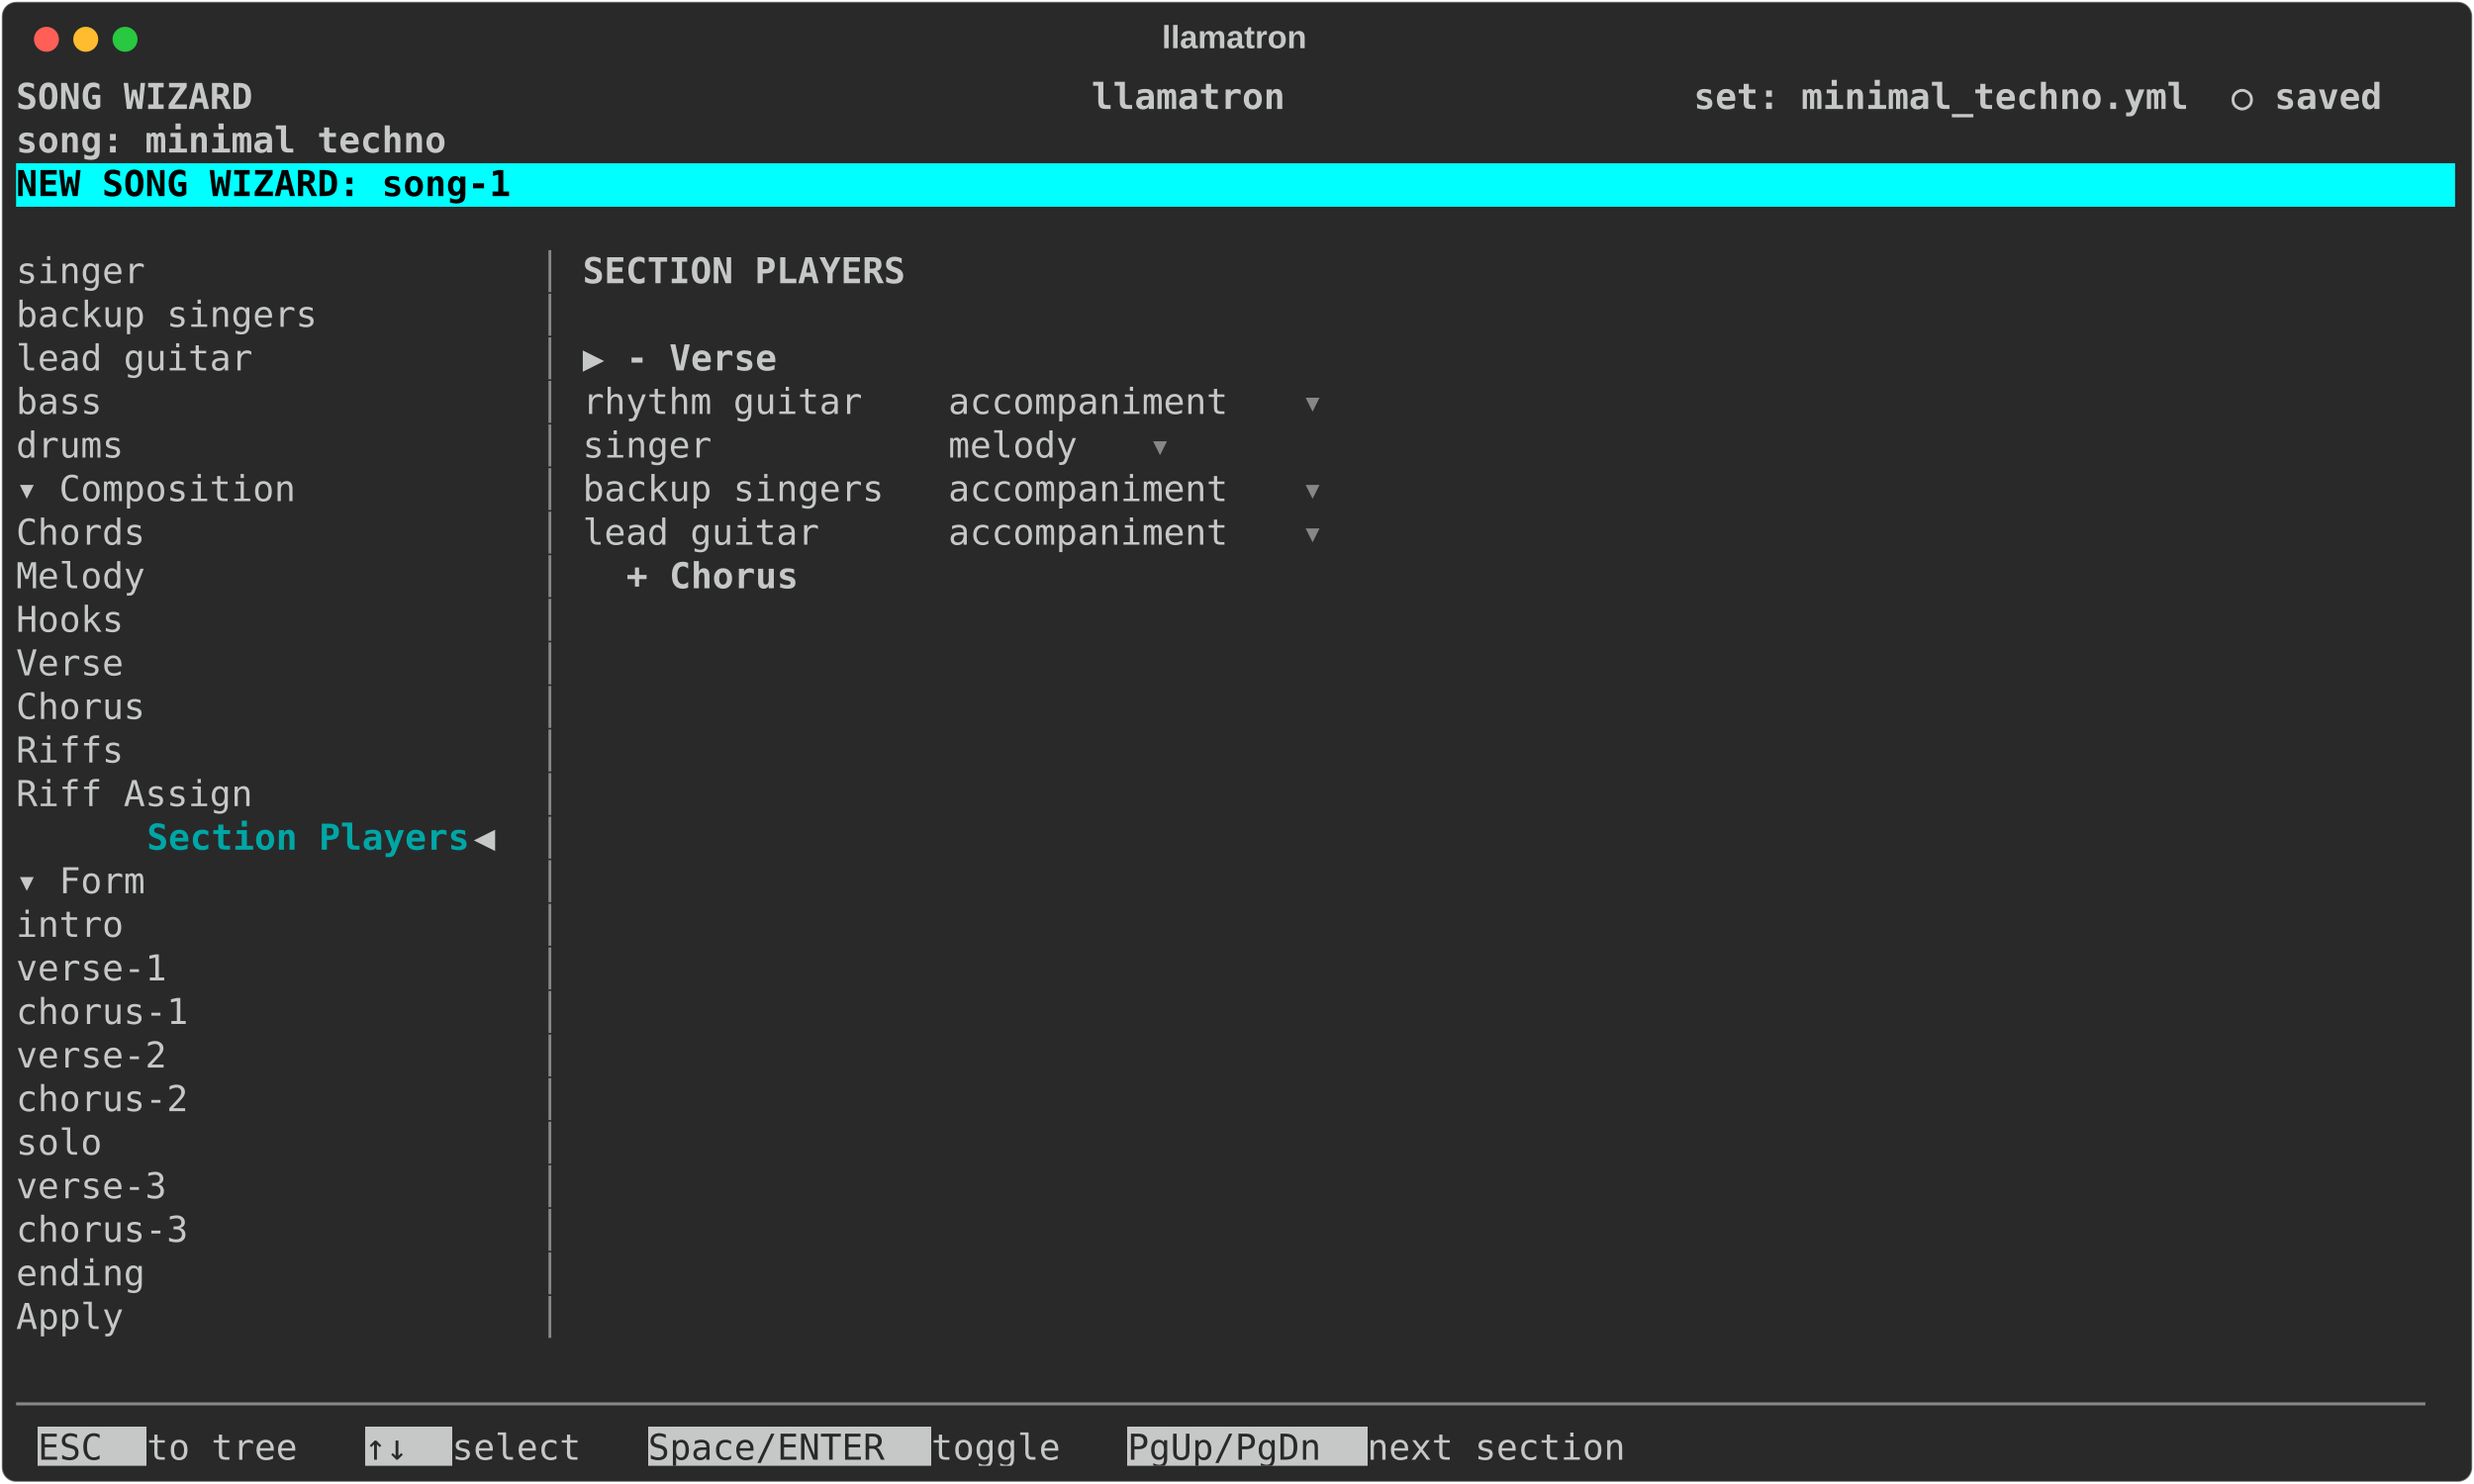
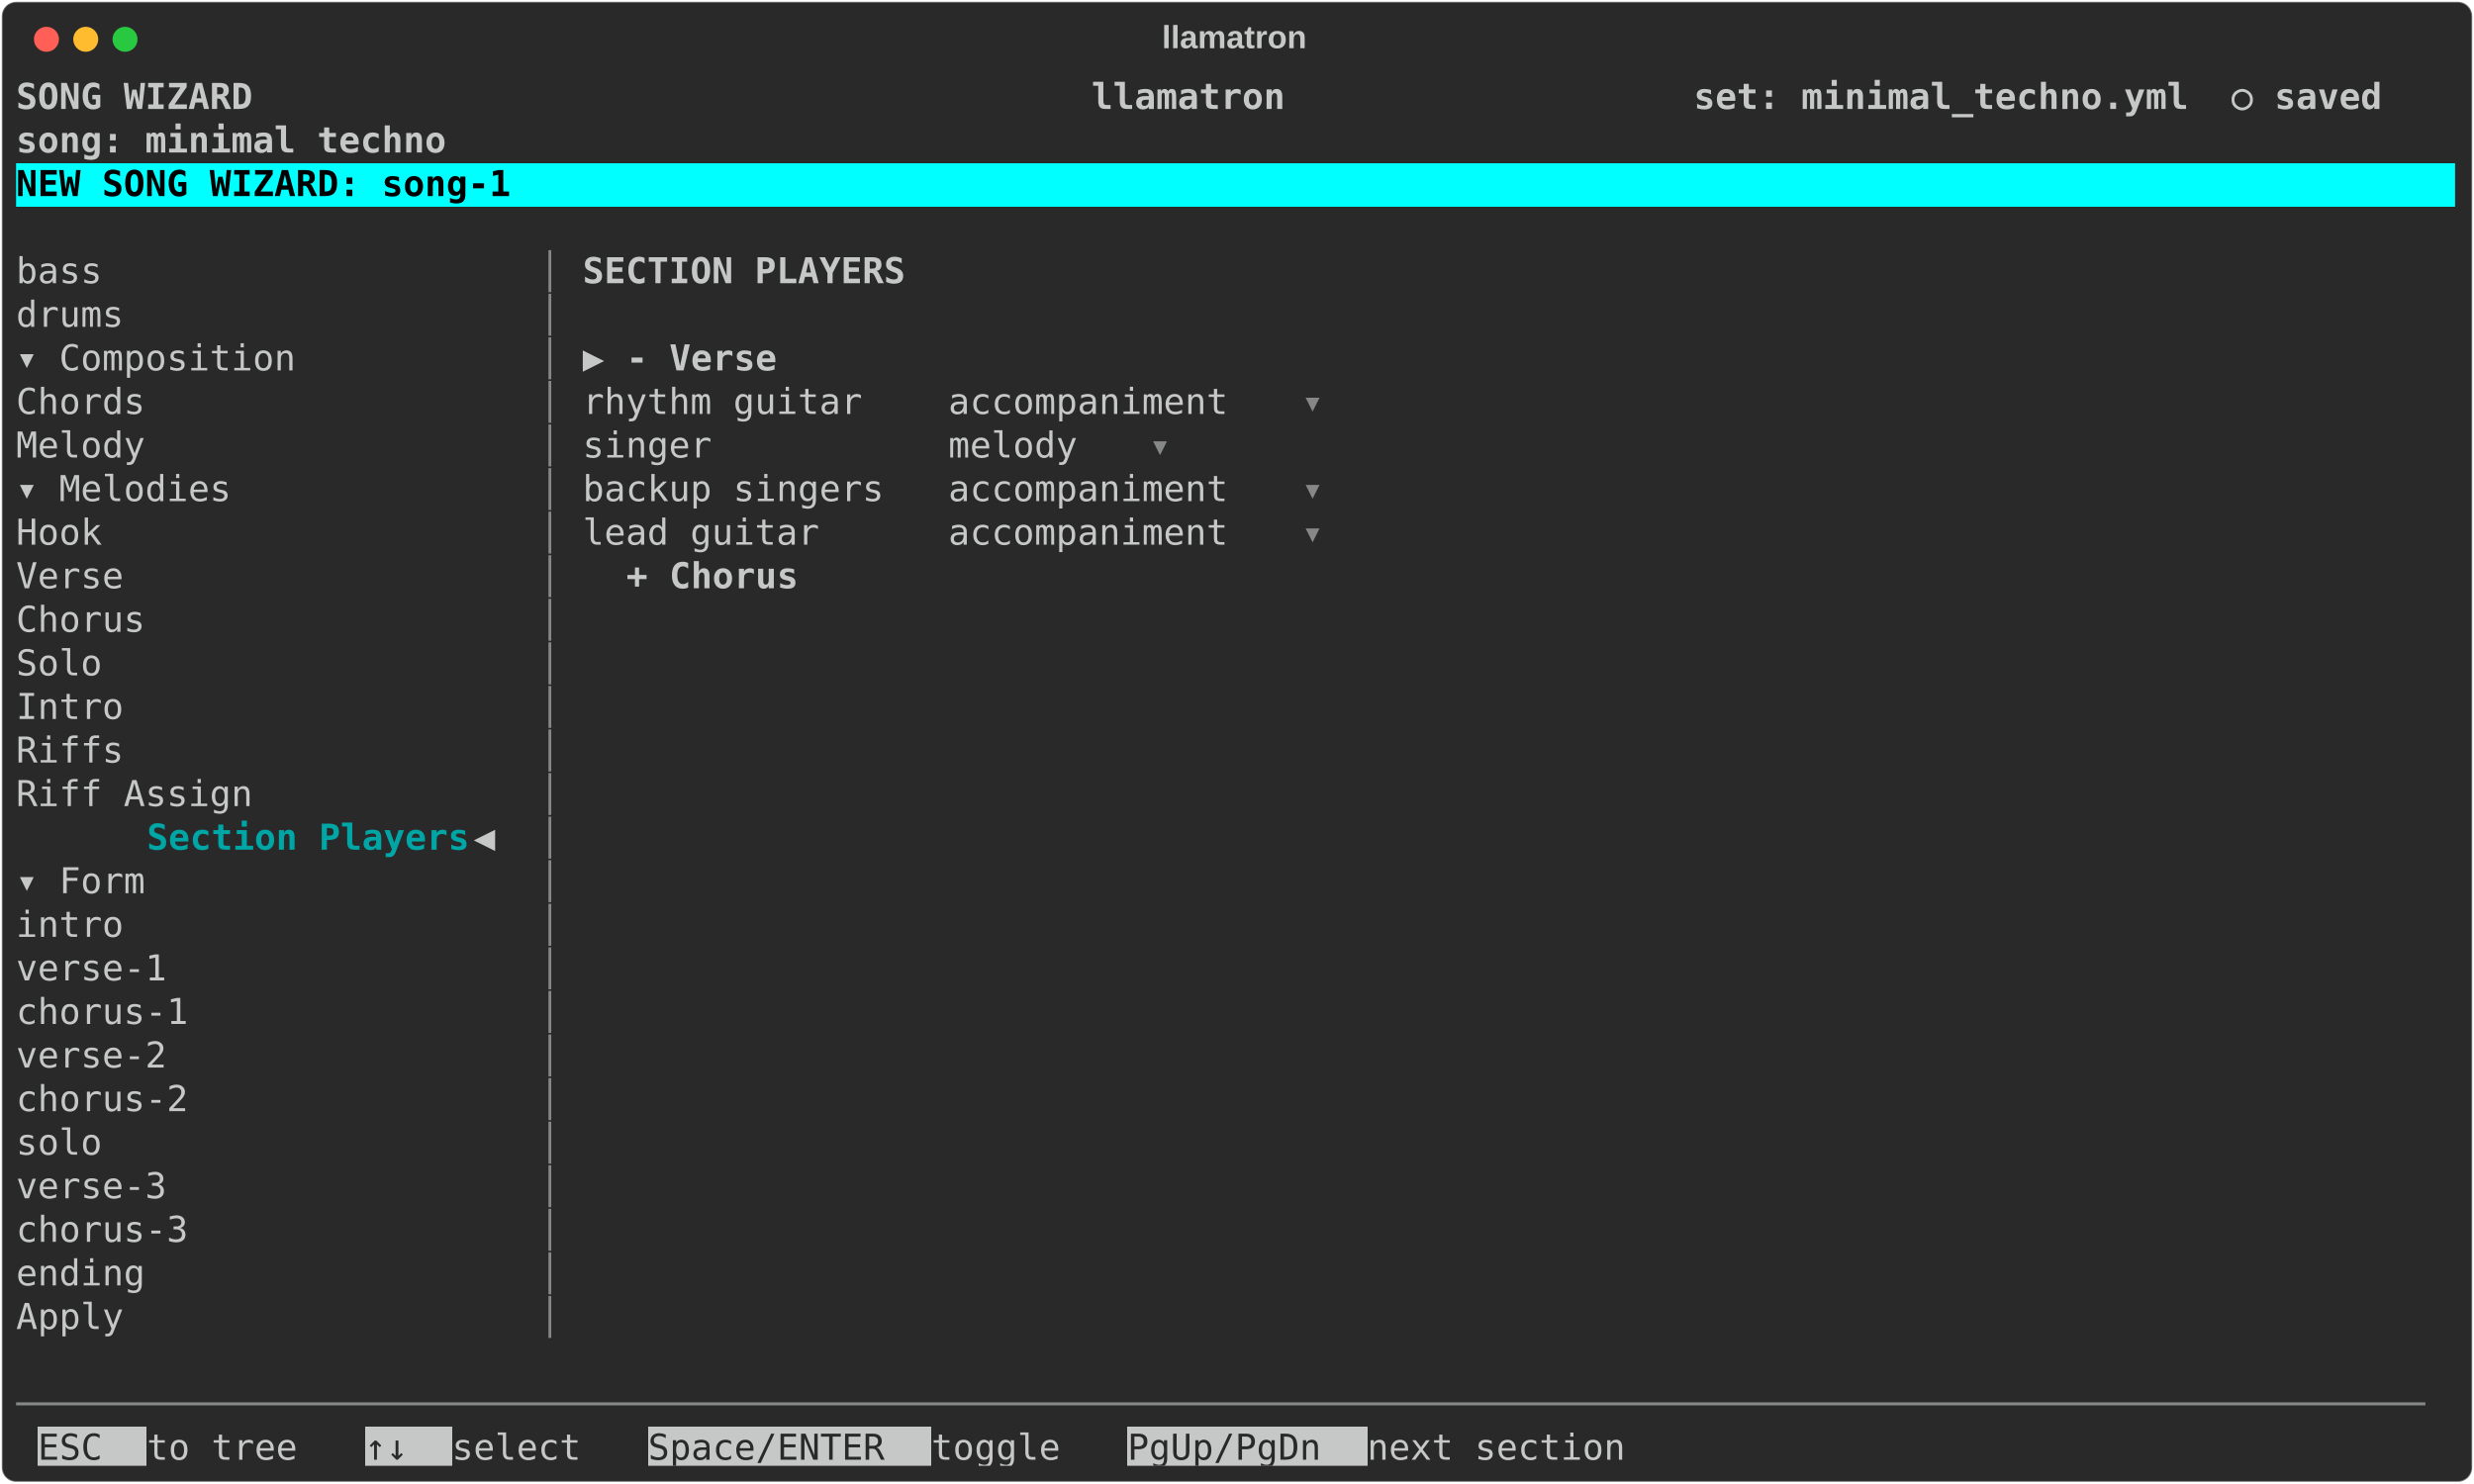
<svg xmlns="http://www.w3.org/2000/svg" class="rich-terminal" viewBox="0 0 1385 830.8">
  <style>

    @font-face {
        font-family: "Fira Code";
        src: local("FiraCode-Regular"),
                url("https://cdnjs.cloudflare.com/ajax/libs/firacode/6.2.0/woff2/FiraCode-Regular.woff2") format("woff2"),
                url("https://cdnjs.cloudflare.com/ajax/libs/firacode/6.2.0/woff/FiraCode-Regular.woff") format("woff");
        font-style: normal;
        font-weight: 400;
    }
    @font-face {
        font-family: "Fira Code";
        src: local("FiraCode-Bold"),
                url("https://cdnjs.cloudflare.com/ajax/libs/firacode/6.2.0/woff2/FiraCode-Bold.woff2") format("woff2"),
                url("https://cdnjs.cloudflare.com/ajax/libs/firacode/6.2.0/woff/FiraCode-Bold.woff") format("woff");
        font-style: bold;
        font-weight: 700;
    }

    .terminal-wizard_section_players-matrix {
        font-family: Fira Code, monospace;
        font-size: 20px;
        line-height: 24.4px;
        font-variant-east-asian: full-width;
    }

    .terminal-wizard_section_players-title {
        font-size: 18px;
        font-weight: bold;
        font-family: arial;
    }

    .terminal-wizard_section_players-r1 { fill: #c5c8c6;font-weight: bold }
.terminal-wizard_section_players-r2 { fill: #c5c8c6 }
.terminal-wizard_section_players-r3 { fill: #000000;font-weight: bold }
.terminal-wizard_section_players-r4 { fill: #868887 }
.terminal-wizard_section_players-r5 { fill: #00a6a6;font-weight: bold }
.terminal-wizard_section_players-r6 { fill: #292929 }
    </style>
  <defs>
    <clipPath id="terminal-wizard_section_players-clip-terminal">
      <rect x="0" y="0" width="1365.4" height="779.8" />
    </clipPath>
    <clipPath id="terminal-wizard_section_players-line-0">
      <rect x="0" y="1.5" width="1366.4" height="24.65" />
    </clipPath>
    <clipPath id="terminal-wizard_section_players-line-1">
      <rect x="0" y="25.9" width="1366.4" height="24.65" />
    </clipPath>
    <clipPath id="terminal-wizard_section_players-line-2">
      <rect x="0" y="50.3" width="1366.4" height="24.65" />
    </clipPath>
    <clipPath id="terminal-wizard_section_players-line-3">
      <rect x="0" y="74.7" width="1366.4" height="24.65" />
    </clipPath>
    <clipPath id="terminal-wizard_section_players-line-4">
      <rect x="0" y="99.1" width="1366.4" height="24.65" />
    </clipPath>
    <clipPath id="terminal-wizard_section_players-line-5">
      <rect x="0" y="123.5" width="1366.4" height="24.65" />
    </clipPath>
    <clipPath id="terminal-wizard_section_players-line-6">
      <rect x="0" y="147.9" width="1366.4" height="24.65" />
    </clipPath>
    <clipPath id="terminal-wizard_section_players-line-7">
      <rect x="0" y="172.3" width="1366.4" height="24.65" />
    </clipPath>
    <clipPath id="terminal-wizard_section_players-line-8">
      <rect x="0" y="196.7" width="1366.4" height="24.65" />
    </clipPath>
    <clipPath id="terminal-wizard_section_players-line-9">
      <rect x="0" y="221.1" width="1366.4" height="24.65" />
    </clipPath>
    <clipPath id="terminal-wizard_section_players-line-10">
      <rect x="0" y="245.5" width="1366.4" height="24.65" />
    </clipPath>
    <clipPath id="terminal-wizard_section_players-line-11">
      <rect x="0" y="269.9" width="1366.4" height="24.65" />
    </clipPath>
    <clipPath id="terminal-wizard_section_players-line-12">
      <rect x="0" y="294.3" width="1366.4" height="24.65" />
    </clipPath>
    <clipPath id="terminal-wizard_section_players-line-13">
      <rect x="0" y="318.7" width="1366.4" height="24.65" />
    </clipPath>
    <clipPath id="terminal-wizard_section_players-line-14">
      <rect x="0" y="343.1" width="1366.4" height="24.65" />
    </clipPath>
    <clipPath id="terminal-wizard_section_players-line-15">
      <rect x="0" y="367.5" width="1366.4" height="24.65" />
    </clipPath>
    <clipPath id="terminal-wizard_section_players-line-16">
      <rect x="0" y="391.9" width="1366.4" height="24.65" />
    </clipPath>
    <clipPath id="terminal-wizard_section_players-line-17">
      <rect x="0" y="416.3" width="1366.4" height="24.65" />
    </clipPath>
    <clipPath id="terminal-wizard_section_players-line-18">
      <rect x="0" y="440.7" width="1366.4" height="24.65" />
    </clipPath>
    <clipPath id="terminal-wizard_section_players-line-19">
      <rect x="0" y="465.1" width="1366.4" height="24.65" />
    </clipPath>
    <clipPath id="terminal-wizard_section_players-line-20">
      <rect x="0" y="489.5" width="1366.4" height="24.65" />
    </clipPath>
    <clipPath id="terminal-wizard_section_players-line-21">
      <rect x="0" y="513.9" width="1366.4" height="24.65" />
    </clipPath>
    <clipPath id="terminal-wizard_section_players-line-22">
      <rect x="0" y="538.3" width="1366.4" height="24.65" />
    </clipPath>
    <clipPath id="terminal-wizard_section_players-line-23">
      <rect x="0" y="562.7" width="1366.4" height="24.65" />
    </clipPath>
    <clipPath id="terminal-wizard_section_players-line-24">
      <rect x="0" y="587.1" width="1366.4" height="24.65" />
    </clipPath>
    <clipPath id="terminal-wizard_section_players-line-25">
      <rect x="0" y="611.5" width="1366.4" height="24.65" />
    </clipPath>
    <clipPath id="terminal-wizard_section_players-line-26">
      <rect x="0" y="635.9" width="1366.4" height="24.65" />
    </clipPath>
    <clipPath id="terminal-wizard_section_players-line-27">
      <rect x="0" y="660.3" width="1366.4" height="24.65" />
    </clipPath>
    <clipPath id="terminal-wizard_section_players-line-28">
      <rect x="0" y="684.7" width="1366.4" height="24.65" />
    </clipPath>
    <clipPath id="terminal-wizard_section_players-line-29">
      <rect x="0" y="709.1" width="1366.4" height="24.65" />
    </clipPath>
    <clipPath id="terminal-wizard_section_players-line-30">
      <rect x="0" y="733.5" width="1366.4" height="24.65" />
    </clipPath>
  </defs>
  <rect fill="#292929" stroke="rgba(255,255,255,0.35)" stroke-width="1" x="1" y="1" width="1383" height="828.8" rx="8" />
  <text class="terminal-wizard_section_players-title" fill="#c5c8c6" text-anchor="middle" x="691" y="27">llamatron</text>
  <g transform="translate(26,22)">
    <circle cx="0" cy="0" r="7" fill="#ff5f57" />
    <circle cx="22" cy="0" r="7" fill="#febc2e" />
    <circle cx="44" cy="0" r="7" fill="#28c840" />
  </g>
  <g transform="translate(9, 41)" clip-path="url(#terminal-wizard_section_players-clip-terminal)">
    <rect fill="#00ffff" x="0" y="50.3" width="1366.4" height="24.65" shape-rendering="crispEdges" />
    <rect fill="#c5c8c6" x="12.2" y="757.9" width="61" height="24.65" shape-rendering="crispEdges" />
    <rect fill="#c5c8c6" x="195.2" y="757.9" width="48.8" height="24.65" shape-rendering="crispEdges" />
    <rect fill="#c5c8c6" x="353.8" y="757.9" width="158.6" height="24.65" shape-rendering="crispEdges" />
    <rect fill="#c5c8c6" x="622.2" y="757.9" width="134.2" height="24.65" shape-rendering="crispEdges" />
    <g class="terminal-wizard_section_players-matrix">
      <text class="terminal-wizard_section_players-r1" x="0" y="20" textLength="1366.4" clip-path="url(#terminal-wizard_section_players-line-0)"> SONG WIZARD                                       llamatron                   set: minimal_techno.yml  ○ saved </text>
      <text class="terminal-wizard_section_players-r2" x="1366.4" y="20" textLength="12.2" clip-path="url(#terminal-wizard_section_players-line-0)">
</text>
      <text class="terminal-wizard_section_players-r1" x="0" y="44.4" textLength="1366.4" clip-path="url(#terminal-wizard_section_players-line-1)">                                                                               song: minimal techno             </text>
      <text class="terminal-wizard_section_players-r2" x="1366.4" y="44.4" textLength="12.2" clip-path="url(#terminal-wizard_section_players-line-1)">
</text>
      <text class="terminal-wizard_section_players-r3" x="0" y="68.8" textLength="1366.4" clip-path="url(#terminal-wizard_section_players-line-2)"> NEW SONG WIZARD: song-1                                                                                        </text>
      <text class="terminal-wizard_section_players-r2" x="1366.4" y="68.8" textLength="12.2" clip-path="url(#terminal-wizard_section_players-line-2)">
</text>
      <text class="terminal-wizard_section_players-r2" x="1366.4" y="93.2" textLength="12.2" clip-path="url(#terminal-wizard_section_players-line-3)">
</text>
-       <text class="terminal-wizard_section_players-r2" x="0" y="117.6" textLength="292.8" clip-path="url(#terminal-wizard_section_players-line-4)">      singer            </text>
+       <text class="terminal-wizard_section_players-r2" x="0" y="117.6" textLength="292.8" clip-path="url(#terminal-wizard_section_players-line-4)">      bass              </text>
      <text class="terminal-wizard_section_players-r4" x="292.8" y="117.6" textLength="24.4" clip-path="url(#terminal-wizard_section_players-line-4)">│ </text>
      <text class="terminal-wizard_section_players-r1" x="317.2" y="117.6" textLength="195.2" clip-path="url(#terminal-wizard_section_players-line-4)"> SECTION PLAYERS</text>
      <text class="terminal-wizard_section_players-r2" x="1366.4" y="117.6" textLength="12.2" clip-path="url(#terminal-wizard_section_players-line-4)">
</text>
-       <text class="terminal-wizard_section_players-r2" x="0" y="142" textLength="292.8" clip-path="url(#terminal-wizard_section_players-line-5)">      backup singers    </text>
+       <text class="terminal-wizard_section_players-r2" x="0" y="142" textLength="292.8" clip-path="url(#terminal-wizard_section_players-line-5)">      drums             </text>
      <text class="terminal-wizard_section_players-r4" x="292.8" y="142" textLength="24.4" clip-path="url(#terminal-wizard_section_players-line-5)">│ </text>
      <text class="terminal-wizard_section_players-r2" x="1366.4" y="142" textLength="12.2" clip-path="url(#terminal-wizard_section_players-line-5)">
</text>
-       <text class="terminal-wizard_section_players-r2" x="0" y="166.4" textLength="292.8" clip-path="url(#terminal-wizard_section_players-line-6)">      lead guitar       </text>
+       <text class="terminal-wizard_section_players-r2" x="0" y="166.4" textLength="292.8" clip-path="url(#terminal-wizard_section_players-line-6)">  ▾ Composition         </text>
      <text class="terminal-wizard_section_players-r4" x="292.8" y="166.4" textLength="24.4" clip-path="url(#terminal-wizard_section_players-line-6)">│ </text>
      <text class="terminal-wizard_section_players-r2" x="317.2" y="166.4" textLength="24.4" clip-path="url(#terminal-wizard_section_players-line-6)">▶ </text>
      <text class="terminal-wizard_section_players-r1" x="341.6" y="166.4" textLength="195.2" clip-path="url(#terminal-wizard_section_players-line-6)">- Verse         </text>
      <text class="terminal-wizard_section_players-r2" x="1366.4" y="166.4" textLength="12.2" clip-path="url(#terminal-wizard_section_players-line-6)">
</text>
-       <text class="terminal-wizard_section_players-r2" x="0" y="190.8" textLength="292.8" clip-path="url(#terminal-wizard_section_players-line-7)">      bass              </text>
+       <text class="terminal-wizard_section_players-r2" x="0" y="190.8" textLength="292.8" clip-path="url(#terminal-wizard_section_players-line-7)">      Chords            </text>
      <text class="terminal-wizard_section_players-r4" x="292.8" y="190.8" textLength="24.4" clip-path="url(#terminal-wizard_section_players-line-7)">│ </text>
      <text class="terminal-wizard_section_players-r2" x="317.2" y="190.8" textLength="402.6" clip-path="url(#terminal-wizard_section_players-line-7)">  rhythm guitar    accompaniment </text>
      <text class="terminal-wizard_section_players-r4" x="719.8" y="190.8" textLength="12.2" clip-path="url(#terminal-wizard_section_players-line-7)">▾</text>
      <text class="terminal-wizard_section_players-r2" x="1366.4" y="190.8" textLength="12.2" clip-path="url(#terminal-wizard_section_players-line-7)">
</text>
-       <text class="terminal-wizard_section_players-r2" x="0" y="215.2" textLength="292.8" clip-path="url(#terminal-wizard_section_players-line-8)">      drums             </text>
+       <text class="terminal-wizard_section_players-r2" x="0" y="215.2" textLength="292.8" clip-path="url(#terminal-wizard_section_players-line-8)">      Melody            </text>
      <text class="terminal-wizard_section_players-r4" x="292.8" y="215.2" textLength="24.4" clip-path="url(#terminal-wizard_section_players-line-8)">│ </text>
      <text class="terminal-wizard_section_players-r2" x="317.2" y="215.2" textLength="317.2" clip-path="url(#terminal-wizard_section_players-line-8)">  singer           melody </text>
      <text class="terminal-wizard_section_players-r4" x="634.4" y="215.2" textLength="12.2" clip-path="url(#terminal-wizard_section_players-line-8)">▾</text>
      <text class="terminal-wizard_section_players-r2" x="1366.4" y="215.2" textLength="12.2" clip-path="url(#terminal-wizard_section_players-line-8)">
</text>
-       <text class="terminal-wizard_section_players-r2" x="0" y="239.6" textLength="292.8" clip-path="url(#terminal-wizard_section_players-line-9)">  ▾ Composition         </text>
+       <text class="terminal-wizard_section_players-r2" x="0" y="239.6" textLength="292.8" clip-path="url(#terminal-wizard_section_players-line-9)">    ▾ Melodies          </text>
      <text class="terminal-wizard_section_players-r4" x="292.8" y="239.6" textLength="24.4" clip-path="url(#terminal-wizard_section_players-line-9)">│ </text>
      <text class="terminal-wizard_section_players-r2" x="317.2" y="239.6" textLength="402.6" clip-path="url(#terminal-wizard_section_players-line-9)">  backup singers   accompaniment </text>
      <text class="terminal-wizard_section_players-r4" x="719.8" y="239.6" textLength="12.2" clip-path="url(#terminal-wizard_section_players-line-9)">▾</text>
      <text class="terminal-wizard_section_players-r2" x="1366.4" y="239.6" textLength="12.2" clip-path="url(#terminal-wizard_section_players-line-9)">
</text>
-       <text class="terminal-wizard_section_players-r2" x="0" y="264" textLength="292.8" clip-path="url(#terminal-wizard_section_players-line-10)">      Chords            </text>
+       <text class="terminal-wizard_section_players-r2" x="0" y="264" textLength="292.8" clip-path="url(#terminal-wizard_section_players-line-10)">        Hook            </text>
      <text class="terminal-wizard_section_players-r4" x="292.8" y="264" textLength="24.4" clip-path="url(#terminal-wizard_section_players-line-10)">│ </text>
      <text class="terminal-wizard_section_players-r2" x="317.2" y="264" textLength="402.6" clip-path="url(#terminal-wizard_section_players-line-10)">  lead guitar      accompaniment </text>
      <text class="terminal-wizard_section_players-r4" x="719.8" y="264" textLength="12.2" clip-path="url(#terminal-wizard_section_players-line-10)">▾</text>
      <text class="terminal-wizard_section_players-r2" x="1366.4" y="264" textLength="12.2" clip-path="url(#terminal-wizard_section_players-line-10)">
</text>
-       <text class="terminal-wizard_section_players-r2" x="0" y="288.4" textLength="292.8" clip-path="url(#terminal-wizard_section_players-line-11)">      Melody            </text>
+       <text class="terminal-wizard_section_players-r2" x="0" y="288.4" textLength="292.8" clip-path="url(#terminal-wizard_section_players-line-11)">        Verse           </text>
      <text class="terminal-wizard_section_players-r4" x="292.8" y="288.4" textLength="24.4" clip-path="url(#terminal-wizard_section_players-line-11)">│ </text>
      <text class="terminal-wizard_section_players-r1" x="341.6" y="288.4" textLength="195.2" clip-path="url(#terminal-wizard_section_players-line-11)">+ Chorus        </text>
      <text class="terminal-wizard_section_players-r2" x="1366.4" y="288.4" textLength="12.2" clip-path="url(#terminal-wizard_section_players-line-11)">
</text>
-       <text class="terminal-wizard_section_players-r2" x="0" y="312.8" textLength="292.8" clip-path="url(#terminal-wizard_section_players-line-12)">      Hooks             </text>
+       <text class="terminal-wizard_section_players-r2" x="0" y="312.8" textLength="292.8" clip-path="url(#terminal-wizard_section_players-line-12)">        Chorus          </text>
      <text class="terminal-wizard_section_players-r4" x="292.8" y="312.8" textLength="24.4" clip-path="url(#terminal-wizard_section_players-line-12)">│ </text>
      <text class="terminal-wizard_section_players-r2" x="1366.4" y="312.8" textLength="12.2" clip-path="url(#terminal-wizard_section_players-line-12)">
</text>
-       <text class="terminal-wizard_section_players-r2" x="0" y="337.2" textLength="292.8" clip-path="url(#terminal-wizard_section_players-line-13)">      Verse             </text>
+       <text class="terminal-wizard_section_players-r2" x="0" y="337.2" textLength="292.8" clip-path="url(#terminal-wizard_section_players-line-13)">        Solo            </text>
      <text class="terminal-wizard_section_players-r4" x="292.8" y="337.2" textLength="24.4" clip-path="url(#terminal-wizard_section_players-line-13)">│ </text>
      <text class="terminal-wizard_section_players-r2" x="1366.4" y="337.2" textLength="12.2" clip-path="url(#terminal-wizard_section_players-line-13)">
</text>
-       <text class="terminal-wizard_section_players-r2" x="0" y="361.6" textLength="292.8" clip-path="url(#terminal-wizard_section_players-line-14)">      Chorus            </text>
+       <text class="terminal-wizard_section_players-r2" x="0" y="361.6" textLength="292.8" clip-path="url(#terminal-wizard_section_players-line-14)">        Intro           </text>
      <text class="terminal-wizard_section_players-r4" x="292.8" y="361.6" textLength="24.4" clip-path="url(#terminal-wizard_section_players-line-14)">│ </text>
      <text class="terminal-wizard_section_players-r2" x="1366.4" y="361.6" textLength="12.2" clip-path="url(#terminal-wizard_section_players-line-14)">
</text>
      <text class="terminal-wizard_section_players-r2" x="0" y="386" textLength="292.8" clip-path="url(#terminal-wizard_section_players-line-15)">      Riffs             </text>
      <text class="terminal-wizard_section_players-r4" x="292.8" y="386" textLength="24.4" clip-path="url(#terminal-wizard_section_players-line-15)">│ </text>
      <text class="terminal-wizard_section_players-r2" x="1366.4" y="386" textLength="12.2" clip-path="url(#terminal-wizard_section_players-line-15)">
</text>
      <text class="terminal-wizard_section_players-r2" x="0" y="410.4" textLength="292.8" clip-path="url(#terminal-wizard_section_players-line-16)">      Riff Assign       </text>
      <text class="terminal-wizard_section_players-r4" x="292.8" y="410.4" textLength="24.4" clip-path="url(#terminal-wizard_section_players-line-16)">│ </text>
      <text class="terminal-wizard_section_players-r2" x="1366.4" y="410.4" textLength="12.2" clip-path="url(#terminal-wizard_section_players-line-16)">
</text>
      <text class="terminal-wizard_section_players-r5" x="73.2" y="434.8" textLength="183" clip-path="url(#terminal-wizard_section_players-line-17)">Section Players</text>
      <text class="terminal-wizard_section_players-r2" x="256.2" y="434.8" textLength="36.6" clip-path="url(#terminal-wizard_section_players-line-17)"> ◀ </text>
      <text class="terminal-wizard_section_players-r4" x="292.8" y="434.8" textLength="24.4" clip-path="url(#terminal-wizard_section_players-line-17)">│ </text>
      <text class="terminal-wizard_section_players-r2" x="1366.4" y="434.8" textLength="12.2" clip-path="url(#terminal-wizard_section_players-line-17)">
</text>
      <text class="terminal-wizard_section_players-r2" x="0" y="459.2" textLength="292.8" clip-path="url(#terminal-wizard_section_players-line-18)">  ▾ Form                </text>
      <text class="terminal-wizard_section_players-r4" x="292.8" y="459.2" textLength="24.4" clip-path="url(#terminal-wizard_section_players-line-18)">│ </text>
      <text class="terminal-wizard_section_players-r2" x="1366.4" y="459.2" textLength="12.2" clip-path="url(#terminal-wizard_section_players-line-18)">
</text>
      <text class="terminal-wizard_section_players-r2" x="0" y="483.6" textLength="292.8" clip-path="url(#terminal-wizard_section_players-line-19)">      intro             </text>
      <text class="terminal-wizard_section_players-r4" x="292.8" y="483.6" textLength="24.4" clip-path="url(#terminal-wizard_section_players-line-19)">│ </text>
      <text class="terminal-wizard_section_players-r2" x="1366.4" y="483.6" textLength="12.2" clip-path="url(#terminal-wizard_section_players-line-19)">
</text>
      <text class="terminal-wizard_section_players-r2" x="0" y="508" textLength="292.8" clip-path="url(#terminal-wizard_section_players-line-20)">      verse-1           </text>
      <text class="terminal-wizard_section_players-r4" x="292.8" y="508" textLength="24.4" clip-path="url(#terminal-wizard_section_players-line-20)">│ </text>
      <text class="terminal-wizard_section_players-r2" x="1366.4" y="508" textLength="12.2" clip-path="url(#terminal-wizard_section_players-line-20)">
</text>
      <text class="terminal-wizard_section_players-r2" x="0" y="532.4" textLength="292.8" clip-path="url(#terminal-wizard_section_players-line-21)">      chorus-1          </text>
      <text class="terminal-wizard_section_players-r4" x="292.8" y="532.4" textLength="24.4" clip-path="url(#terminal-wizard_section_players-line-21)">│ </text>
      <text class="terminal-wizard_section_players-r2" x="1366.4" y="532.4" textLength="12.2" clip-path="url(#terminal-wizard_section_players-line-21)">
</text>
      <text class="terminal-wizard_section_players-r2" x="0" y="556.8" textLength="292.8" clip-path="url(#terminal-wizard_section_players-line-22)">      verse-2           </text>
      <text class="terminal-wizard_section_players-r4" x="292.8" y="556.8" textLength="24.4" clip-path="url(#terminal-wizard_section_players-line-22)">│ </text>
      <text class="terminal-wizard_section_players-r2" x="1366.4" y="556.8" textLength="12.2" clip-path="url(#terminal-wizard_section_players-line-22)">
</text>
      <text class="terminal-wizard_section_players-r2" x="0" y="581.2" textLength="292.8" clip-path="url(#terminal-wizard_section_players-line-23)">      chorus-2          </text>
      <text class="terminal-wizard_section_players-r4" x="292.8" y="581.2" textLength="24.4" clip-path="url(#terminal-wizard_section_players-line-23)">│ </text>
      <text class="terminal-wizard_section_players-r2" x="1366.4" y="581.2" textLength="12.2" clip-path="url(#terminal-wizard_section_players-line-23)">
</text>
      <text class="terminal-wizard_section_players-r2" x="0" y="605.6" textLength="292.8" clip-path="url(#terminal-wizard_section_players-line-24)">      solo              </text>
      <text class="terminal-wizard_section_players-r4" x="292.8" y="605.6" textLength="24.4" clip-path="url(#terminal-wizard_section_players-line-24)">│ </text>
      <text class="terminal-wizard_section_players-r2" x="1366.4" y="605.6" textLength="12.2" clip-path="url(#terminal-wizard_section_players-line-24)">
</text>
      <text class="terminal-wizard_section_players-r2" x="0" y="630" textLength="292.8" clip-path="url(#terminal-wizard_section_players-line-25)">      verse-3           </text>
      <text class="terminal-wizard_section_players-r4" x="292.8" y="630" textLength="24.4" clip-path="url(#terminal-wizard_section_players-line-25)">│ </text>
      <text class="terminal-wizard_section_players-r2" x="1366.4" y="630" textLength="12.2" clip-path="url(#terminal-wizard_section_players-line-25)">
</text>
      <text class="terminal-wizard_section_players-r2" x="0" y="654.4" textLength="292.8" clip-path="url(#terminal-wizard_section_players-line-26)">      chorus-3          </text>
      <text class="terminal-wizard_section_players-r4" x="292.8" y="654.4" textLength="24.4" clip-path="url(#terminal-wizard_section_players-line-26)">│ </text>
      <text class="terminal-wizard_section_players-r2" x="1366.4" y="654.4" textLength="12.2" clip-path="url(#terminal-wizard_section_players-line-26)">
</text>
      <text class="terminal-wizard_section_players-r2" x="0" y="678.8" textLength="292.8" clip-path="url(#terminal-wizard_section_players-line-27)">      ending            </text>
      <text class="terminal-wizard_section_players-r4" x="292.8" y="678.8" textLength="24.4" clip-path="url(#terminal-wizard_section_players-line-27)">│ </text>
      <text class="terminal-wizard_section_players-r2" x="1366.4" y="678.8" textLength="12.2" clip-path="url(#terminal-wizard_section_players-line-27)">
</text>
      <text class="terminal-wizard_section_players-r2" x="0" y="703.2" textLength="292.8" clip-path="url(#terminal-wizard_section_players-line-28)">    Apply               </text>
      <text class="terminal-wizard_section_players-r4" x="292.8" y="703.2" textLength="24.4" clip-path="url(#terminal-wizard_section_players-line-28)">│ </text>
      <text class="terminal-wizard_section_players-r2" x="1366.4" y="703.2" textLength="12.2" clip-path="url(#terminal-wizard_section_players-line-28)">
</text>
      <text class="terminal-wizard_section_players-r2" x="1366.4" y="727.6" textLength="12.2" clip-path="url(#terminal-wizard_section_players-line-29)">
</text>
      <text class="terminal-wizard_section_players-r4" x="0" y="752" textLength="1366.4" clip-path="url(#terminal-wizard_section_players-line-30)">────────────────────────────────────────────────────────────────────────────────────────────────────────────────</text>
      <text class="terminal-wizard_section_players-r2" x="1366.4" y="752" textLength="12.2" clip-path="url(#terminal-wizard_section_players-line-30)">
</text>
      <text class="terminal-wizard_section_players-r6" x="12.2" y="776.4" textLength="61" clip-path="url(#terminal-wizard_section_players-line-31)"> ESC </text>
      <text class="terminal-wizard_section_players-r2" x="73.2" y="776.4" textLength="122" clip-path="url(#terminal-wizard_section_players-line-31)"> to tree  </text>
      <text class="terminal-wizard_section_players-r6" x="195.2" y="776.4" textLength="48.8" clip-path="url(#terminal-wizard_section_players-line-31)"> ↑↓ </text>
      <text class="terminal-wizard_section_players-r2" x="244" y="776.4" textLength="109.8" clip-path="url(#terminal-wizard_section_players-line-31)"> select  </text>
      <text class="terminal-wizard_section_players-r6" x="353.8" y="776.4" textLength="158.6" clip-path="url(#terminal-wizard_section_players-line-31)"> Space/ENTER </text>
      <text class="terminal-wizard_section_players-r2" x="512.4" y="776.4" textLength="109.8" clip-path="url(#terminal-wizard_section_players-line-31)"> toggle  </text>
      <text class="terminal-wizard_section_players-r6" x="622.2" y="776.4" textLength="134.2" clip-path="url(#terminal-wizard_section_players-line-31)"> PgUp/PgDn </text>
      <text class="terminal-wizard_section_players-r2" x="756.4" y="776.4" textLength="183" clip-path="url(#terminal-wizard_section_players-line-31)"> next section  </text>
    </g>
  </g>
</svg>
